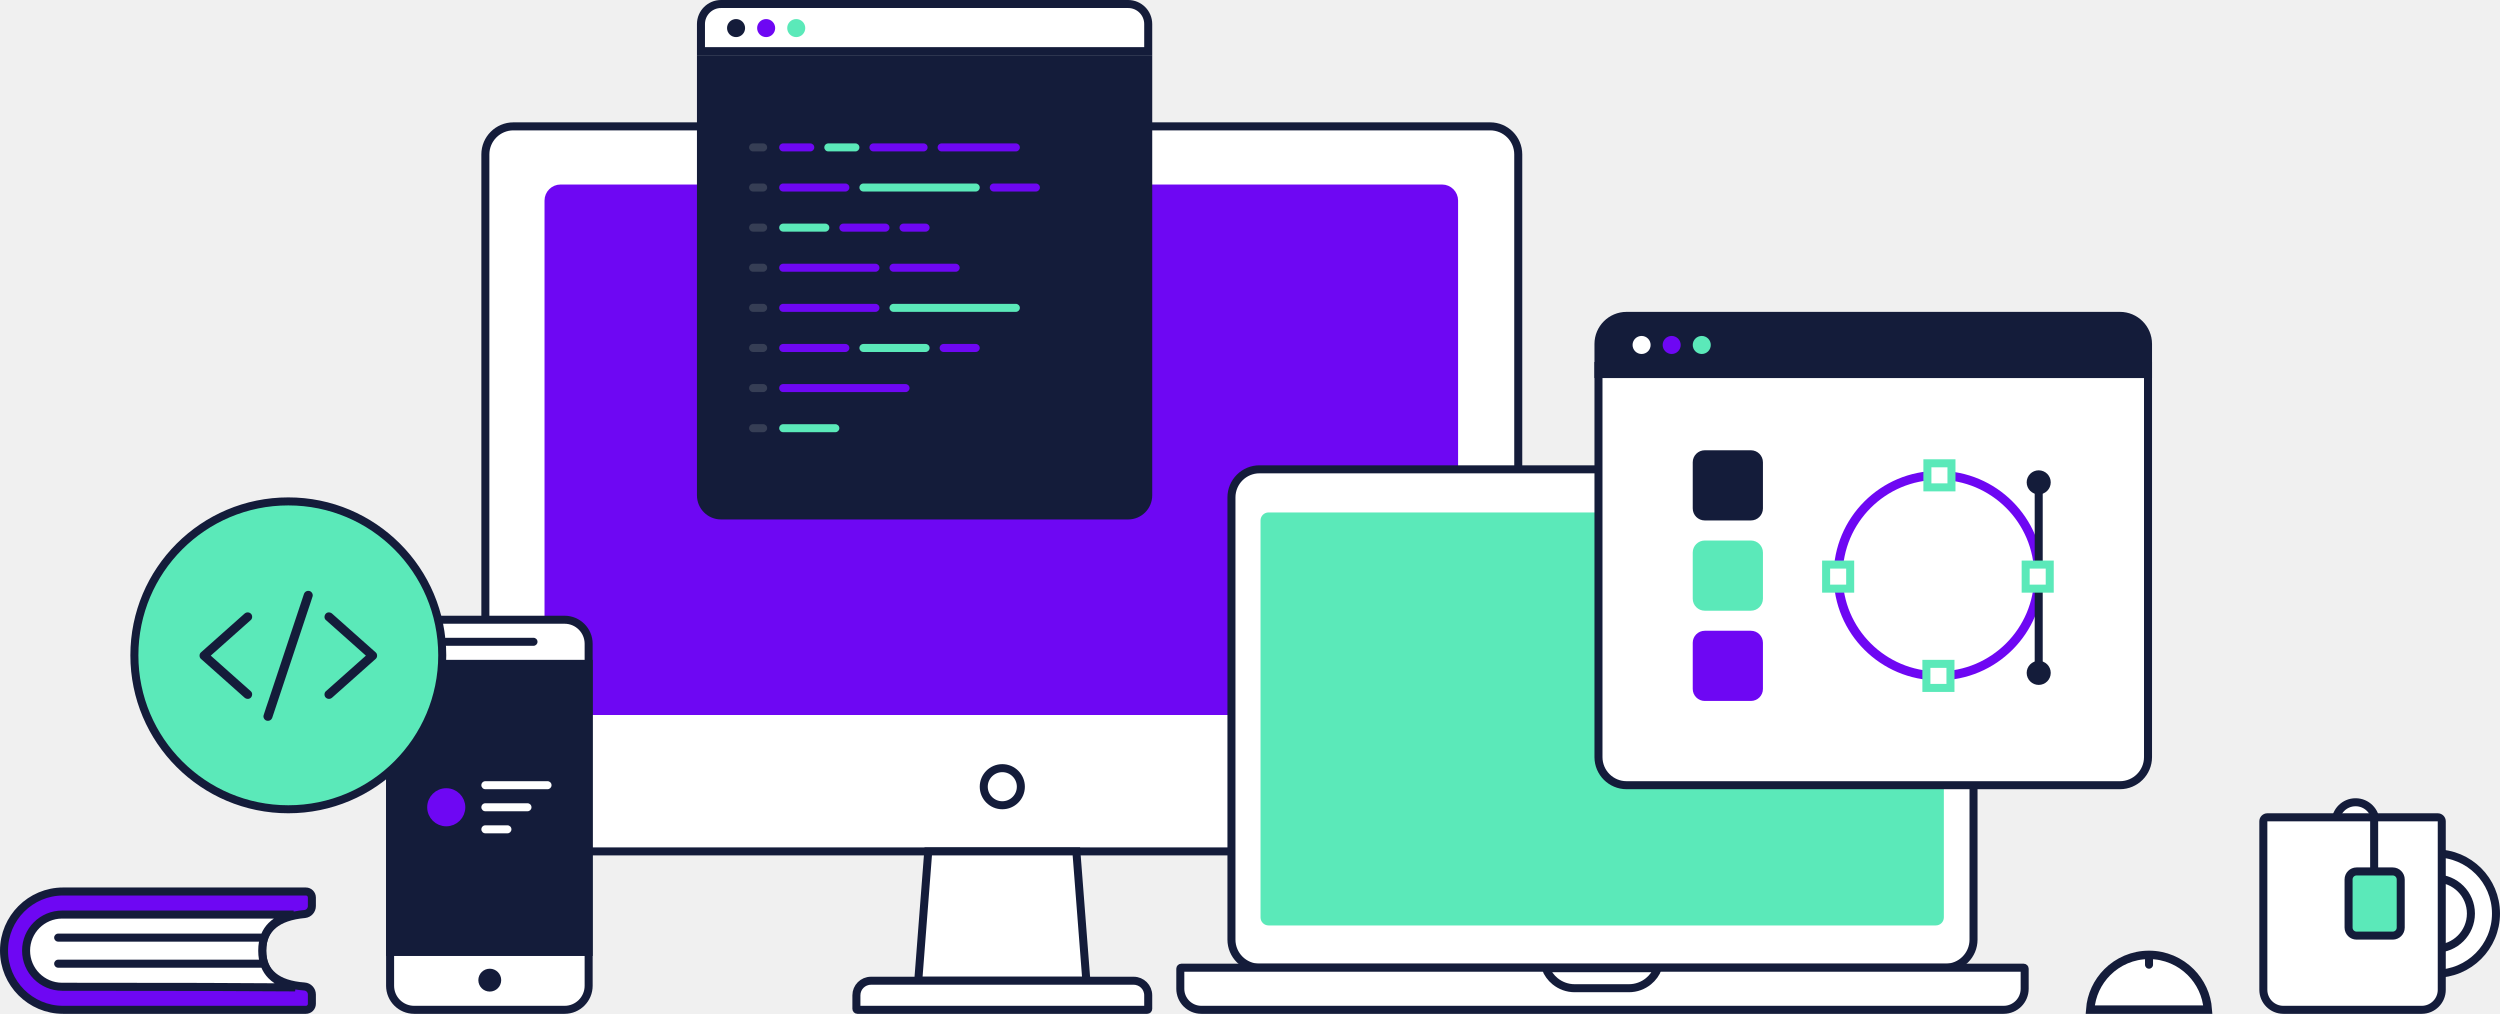
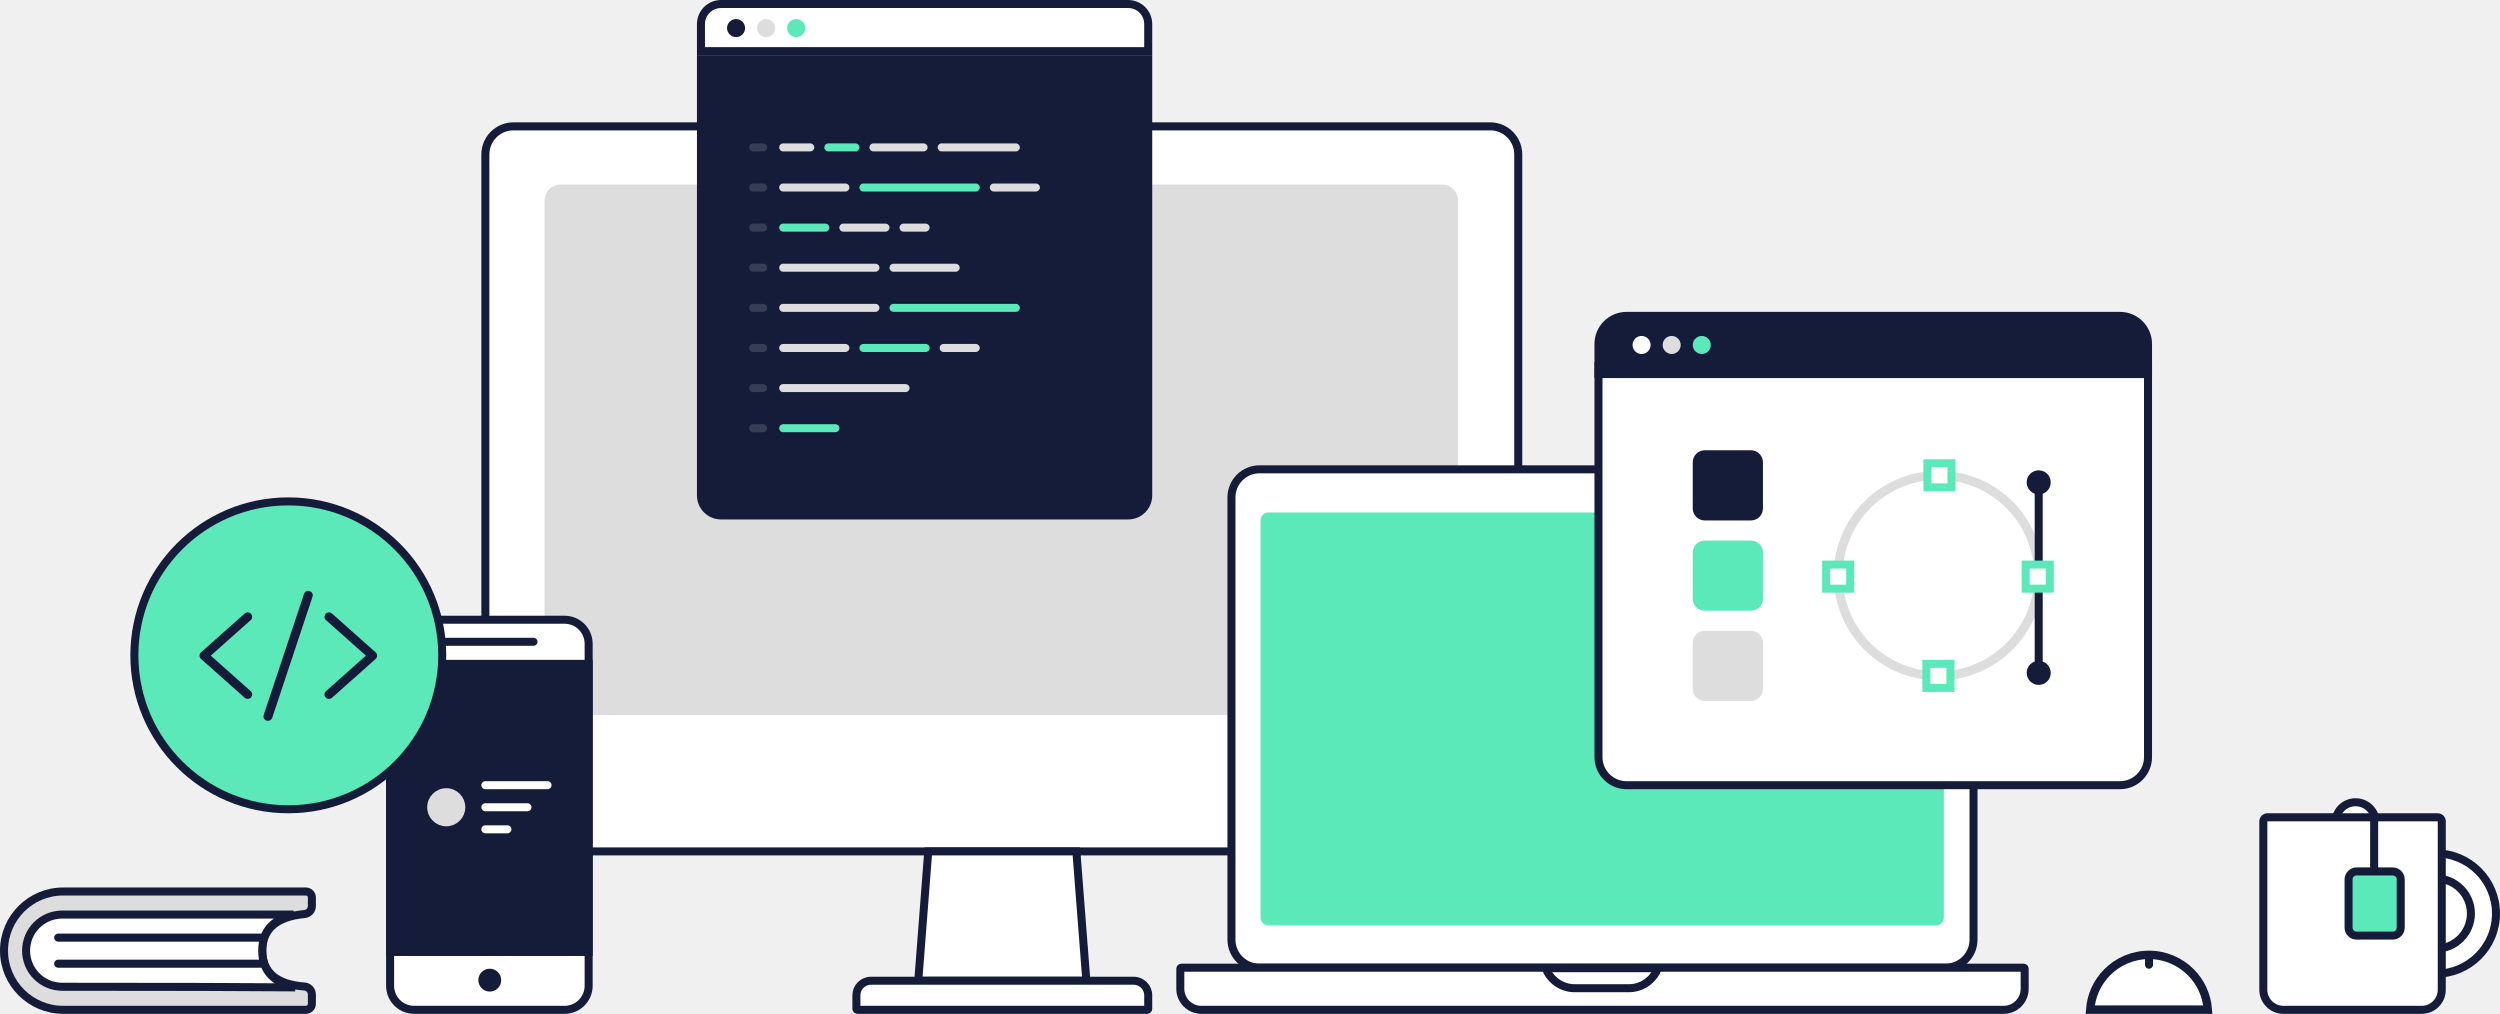
<svg xmlns="http://www.w3.org/2000/svg" width="2493px" height="1011px" viewBox="0 0 2493 1011" version="1.1">
  <g id="Assets" stroke="none" stroke-width="1" fill="none" fill-rule="evenodd">
    <g id="Group-28">
      <path d="M1485.994,126 L512.006,126 C504.271,126 497.27,129.133 492.203,134.197 C487.134,139.264 484,146.263 484,153.994 L484,821.006 C484,828.733 487.135,835.733 492.205,840.801 C497.273,845.866 504.274,849 512.006,849 L1485.994,849 C1493.729,849 1500.73,845.867 1505.797,840.803 C1510.866,835.736 1514,828.737 1514,821.006 L1514,153.994 C1514,146.267 1510.865,139.267 1505.795,134.199 C1500.727,129.134 1493.726,126 1485.994,126 Z" id="Case" stroke="#141C3A" stroke-width="8" fill="#FFFFFF" />
-       <path d="M1438.007,188 L558.993,188 C555.683,188 552.683,189.344 550.511,191.52 C548.342,193.692 547,196.692 547,200.006 L547,696.994 C547,700.308 548.342,703.309 550.511,705.481 C552.682,707.656 555.681,709 558.993,709 L1438.007,709 C1441.317,709 1444.317,707.656 1446.489,705.48 C1448.658,703.308 1450,700.308 1450,696.994 L1450,200.006 C1450,196.692 1448.658,193.691 1446.489,191.519 C1444.318,189.344 1441.319,188 1438.007,188 Z" id="Case" stroke="#6E07F3" stroke-width="8" fill="#6E07F3" />
+       <path d="M1438.007,188 L558.993,188 C555.683,188 552.683,189.344 550.511,191.52 C548.342,193.692 547,196.692 547,200.006 L547,696.994 C547,700.308 548.342,703.309 550.511,705.481 C552.682,707.656 555.681,709 558.993,709 L1438.007,709 C1441.317,709 1444.317,707.656 1446.489,705.48 C1448.658,703.308 1450,700.308 1450,696.994 L1450,200.006 C1450,196.692 1448.658,193.691 1446.489,191.519 C1444.318,189.344 1441.319,188 1438.007,188 Z" id="Case" stroke="#dddddd" stroke-width="8" fill="#dddddd" />
      <path d="M1073.35,849 L925.65,849 L915.679,978 L1083.321,978 L1073.35,849 Z" id="Case" stroke="#141C3A" stroke-width="8" fill="#FFFFFF" />
      <path d="M1143.998,978 L855.002,978 C854.726,978 854.476,978.111 854.295,978.292 C854.112,978.476 854,978.73 854,979.009 L854,992.5 C854,996.505 855.623,1000.129 858.248,1002.753 C860.873,1005.377 864.5,1007 868.506,1007 L1130.494,1007 C1134.499,1007 1138.126,1005.376 1140.751,1002.752 C1143.376,1000.128 1145,996.504 1145,992.5 L1145,979.009 C1145,978.729 1144.89,978.475 1144.707,978.292 C1144.526,978.11 1144.275,978 1143.998,978 Z" id="Keyboard" stroke="#141C3A" stroke-width="8" fill="#FFFFFF" transform="translate(999.5, 992.5) scale(1, -1) translate(-999.5, -992.5) " />
-       <circle id="Oval-6" stroke="#141C3A" stroke-width="8" cx="999.5" cy="784.5" r="18.5" />
+       <circle id="Oval-6" stroke="#ffffff" stroke-width="8" cx="999.5" cy="784.5" r="18.5" />
      <rect id="Case" stroke="#141C3A" stroke-width="8" fill="#FFFFFF" x="389" y="618" width="198" height="389" rx="24" />
      <path d="M587,662 L389,662 L389,949.3 L587,949.3 L587,662 Z" id="Case" stroke="#141C3A" stroke-width="8" fill="#141C3A" />
      <rect id="Rectangle-11" fill="#141C3A" x="441" y="636" width="95" height="8" rx="4" />
      <rect id="Rectangle-11" fill="#141C3A" x="477" y="966" width="22.8" height="22.8" rx="11.4" />
-       <circle id="Oval-6" stroke="#6E07F3" stroke-width="8" fill="#6E07F3" cx="445" cy="805" r="15" />
+       <circle id="Oval-6" stroke="#dddddd" stroke-width="8" fill="#dddddd" cx="445" cy="805" r="15" />
      <g id="Group-73" transform="translate(480, 779)" fill="#FFFFFF">
        <rect id="Rectangle-11" x="0" y="0" width="70" height="8" rx="4" />
        <rect id="Rectangle-11" x="0" y="22" width="50" height="8" rx="4" />
        <rect id="Rectangle-11" x="0" y="44" width="30" height="8" rx="4" />
      </g>
      <circle id="Oval-7" stroke="#141C3A" stroke-width="8" fill="#5BE9B9" cx="287.5" cy="653.5" r="153.5" />
      <path d="M1940.009,468 L1255.991,468 C1248.259,468 1241.262,471.134 1236.197,476.2 C1231.132,481.267 1228,488.267 1228,496 L1228,937 C1228,944.728 1231.134,951.729 1236.2,956.797 C1241.265,961.865 1248.262,965 1255.991,965 L1940.009,965 C1947.741,965 1954.738,961.866 1959.803,956.8 C1964.868,951.733 1968,944.733 1968,937 L1968,496 C1968,488.272 1964.866,481.271 1959.8,476.203 C1954.735,471.135 1947.738,468 1940.009,468 Z" id="Case" stroke="#141C3A" stroke-width="8" fill="#FFFFFF" />
      <path d="M2018.008,965 L1177.992,965 C1177.719,965 1177.472,965.112 1177.293,965.291 C1177.112,965.472 1177,965.723 1177,966 L1177,986 C1177,991.8 1179.351,997.049 1183.152,1000.849 C1186.953,1004.65 1192.206,1007 1198.007,1007 L1997.993,1007 C2003.794,1007 2009.046,1004.649 2012.848,1000.849 C2016.649,997.049 2019,991.799 2019,986 L2019,966 C2019,965.723 2018.887,965.473 2018.705,965.291 C2018.527,965.113 2018.281,965 2018.008,965 Z" id="Keyboard" stroke="#141C3A" stroke-width="8" fill="#FFFFFF" />
      <path d="M1653.29,965.449 L1541.307,965.449 C1543.256,970.584 1546.53,975.065 1550.71,978.477 C1556.048,982.836 1562.866,985.448 1570.294,985.448 L1624.304,985.448 C1631.73,985.448 1638.548,982.835 1643.886,978.476 C1648.066,975.064 1651.34,970.583 1653.29,965.449 Z" id="Notch" stroke="#141C3A" stroke-width="8" fill="#FFFFFF" />
      <rect id="Screen" fill="#5BE9B9" x="1257" y="511" width="681.407" height="411.85" rx="8" />
      <g id="Group-69" transform="translate(695, 0)">
        <circle id="Oval-3" fill="#293347" cx="282" cy="197" r="5" />
        <path d="M450,59 L4,59 L4,494.001 C4,499.527 6.238,504.525 9.858,508.143 C13.479,511.763 18.482,514 24.009,514 L429.991,514 C435.517,514 440.52,511.762 444.14,508.142 C447.761,504.524 450,499.524 450,494.001 L450,59 Z" id="Case" stroke="#141C3A" stroke-width="8" fill="#141C3A" />
        <path d="M429.991,4 L24.009,4 C18.483,4 13.481,6.239 9.86,9.859 C6.239,13.479 4,18.48 4,24.004 L4,51 L450,51 L450,24.004 C450,18.481 447.76,13.48 444.139,9.86 C440.518,6.24 435.516,4 429.991,4 Z" id="Case" stroke="#141C3A" stroke-width="8" fill="#FFFFFF" />
        <circle id="Oval-5" fill="#141C3A" cx="39" cy="28" r="9" />
-         <circle id="Oval-5" fill="#6E07F3" cx="69" cy="28" r="9" />
+         <circle id="Oval-5" fill="#dddddd" cx="69" cy="28" r="9" />
        <circle id="Oval-5" fill="#5BE9B9" cx="99" cy="28" r="9" />
        <g id="Group-72" transform="translate(52, 143)">
          <rect id="Rectangle-11" fill="#535B6B" opacity="0.54" x="0" y="200" width="18" height="8" rx="4" />
          <rect id="Rectangle-11" fill="#535B6B" opacity="0.54" x="0" y="0" width="18" height="8" rx="4" />
-           <path d="M34,0 L61,0 C63.209,-4.05812251e-16 65,1.791 65,4 C65,6.209 63.209,8 61,8 L34,8 C31.791,8 30,6.209 30,4 C30,1.791 31.791,4.05812251e-16 34,0 Z" id="Rectangle-11" fill="#6E07F3" />
+           <path d="M34,0 L61,0 C63.209,-4.05812251e-16 65,1.791 65,4 C65,6.209 63.209,8 61,8 L34,8 C31.791,8 30,6.209 30,4 C30,1.791 31.791,4.05812251e-16 34,0 Z" id="Rectangle-11" fill="#dddddd" />
          <path d="M79,0 L106,0 C108.209,-4.05812251e-16 110,1.791 110,4 C110,6.209 108.209,8 106,8 L79,8 C76.791,8 75,6.209 75,4 C75,1.791 76.791,4.05812251e-16 79,0 Z" id="Rectangle-11" fill="#5BE9B9" />
-           <path d="M124,0 L174,0 C176.209,-4.05812251e-16 178,1.791 178,4 C178,6.209 176.209,8 174,8 L124,8 C121.791,8 120,6.209 120,4 C120,1.791 121.791,4.05812251e-16 124,0 Z" id="Rectangle-11" fill="#6E07F3" />
-           <path d="M192,0 L266,0 C268.209,-4.05812251e-16 270,1.791 270,4 C270,6.209 268.209,8 266,8 L192,8 C189.791,8 188,6.209 188,4 C188,1.791 189.791,4.05812251e-16 192,0 Z" id="Rectangle-11" fill="#6E07F3" />
+           <path d="M124,0 L174,0 C176.209,-4.05812251e-16 178,1.791 178,4 C178,6.209 176.209,8 174,8 L124,8 C121.791,8 120,6.209 120,4 C120,1.791 121.791,4.05812251e-16 124,0 Z" id="Rectangle-11" fill="#dddddd" />
+           <path d="M192,0 L266,0 C268.209,-4.05812251e-16 270,1.791 270,4 C270,6.209 268.209,8 266,8 L192,8 C189.791,8 188,6.209 188,4 C188,1.791 189.791,4.05812251e-16 192,0 Z" id="Rectangle-11" fill="#dddddd" />
          <rect id="Rectangle-11" fill="#535B6B" opacity="0.54" x="0" y="40" width="18" height="8" rx="4" />
          <rect id="Rectangle-11" fill="#535B6B" opacity="0.54" x="0" y="80" width="18" height="8" rx="4" />
          <rect id="Rectangle-11" fill="#535B6B" opacity="0.54" x="0" y="120" width="18" height="8" rx="4" />
          <rect id="Rectangle-11" fill="#535B6B" opacity="0.54" x="0" y="160" width="18" height="8" rx="4" />
          <rect id="Rectangle-11" fill="#535B6B" opacity="0.54" x="0" y="240" width="18" height="8" rx="4" />
          <rect id="Rectangle-11" fill="#535B6B" opacity="0.54" x="0" y="280" width="18" height="8" rx="4" />
-           <rect id="Rectangle-11" fill="#6E07F3" x="30" y="40" width="70" height="8" rx="4" />
+           <rect id="Rectangle-11" fill="#dddddd" x="30" y="40" width="70" height="8" rx="4" />
          <rect id="Rectangle-11" fill="#5BE9B9" x="110" y="40" width="120" height="8" rx="4" />
-           <rect id="Rectangle-11" fill="#6E07F3" x="240" y="40" width="50" height="8" rx="4" />
+           <rect id="Rectangle-11" fill="#dddddd" x="240" y="40" width="50" height="8" rx="4" />
          <rect id="Rectangle-11" fill="#5BE9B9" x="30" y="80" width="50" height="8" rx="4" />
-           <rect id="Rectangle-11" fill="#6E07F3" x="90" y="80" width="50" height="8" rx="4" />
-           <rect id="Rectangle-11" fill="#6E07F3" x="150" y="80" width="30" height="8" rx="4" />
-           <rect id="Rectangle-11" fill="#6E07F3" x="30" y="120" width="100" height="8" rx="4" />
-           <rect id="Rectangle-11" fill="#6E07F3" x="140" y="120" width="70" height="8" rx="4" />
-           <rect id="Rectangle-11" fill="#6E07F3" x="30" y="160" width="100" height="8" rx="4" />
+           <rect id="Rectangle-11" fill="#dddddd" x="90" y="80" width="50" height="8" rx="4" />
+           <rect id="Rectangle-11" fill="#dddddd" x="150" y="80" width="30" height="8" rx="4" />
+           <rect id="Rectangle-11" fill="#dddddd" x="30" y="120" width="100" height="8" rx="4" />
+           <rect id="Rectangle-11" fill="#dddddd" x="140" y="120" width="70" height="8" rx="4" />
+           <rect id="Rectangle-11" fill="#dddddd" x="30" y="160" width="100" height="8" rx="4" />
          <rect id="Rectangle-11" fill="#5BE9B9" x="140" y="160" width="130" height="8" rx="4" />
-           <rect id="Rectangle-11" fill="#6E07F3" x="30" y="200" width="70" height="8" rx="4" />
+           <rect id="Rectangle-11" fill="#dddddd" x="30" y="200" width="70" height="8" rx="4" />
          <rect id="Rectangle-11" fill="#5BE9B9" x="110" y="200" width="70" height="8" rx="4" />
-           <rect id="Rectangle-11" fill="#6E07F3" x="190" y="200" width="40" height="8" rx="4" />
-           <rect id="Rectangle-11" fill="#6E07F3" x="30" y="240" width="130" height="8" rx="4" />
+           <rect id="Rectangle-11" fill="#dddddd" x="190" y="200" width="40" height="8" rx="4" />
+           <rect id="Rectangle-11" fill="#dddddd" x="30" y="240" width="130" height="8" rx="4" />
          <rect id="Rectangle-11" fill="#5BE9B9" x="30" y="280" width="60" height="8" rx="4" />
        </g>
      </g>
      <g id="Group-68" transform="translate(1598, 319)">
        <path d="M544,46 L-4,46 L-4,435.996 C-4,443.731 -0.865,450.732 4.203,455.799 C9.272,460.866 16.274,464 24.01,464 L515.99,464 C523.729,464 530.73,460.866 535.797,455.8 C540.866,450.733 544,443.731 544,435.996 L544,46 Z" id="Case" stroke="#141C3A" stroke-width="8" fill="#FFFFFF" />
        <path d="M515.99,-4 L24.01,-4 C16.272,-4 9.271,-0.868 4.204,4.196 C-0.866,9.262 -4,16.262 -4,23.993 L-4,54 L544,54 L544,23.993 C544,16.263 540.865,9.264 535.795,4.198 C530.727,-0.867 523.725,-4 515.99,-4 Z" id="Case" stroke="#141C3A" stroke-width="8" fill="#141C3A" />
        <circle id="Oval-5" fill="#FFFFFF" cx="39" cy="25" r="9" />
-         <circle id="Oval-5" fill="#6E07F3" cx="69" cy="25" r="9" />
+         <circle id="Oval-5" fill="#dddddd" cx="69" cy="25" r="9" />
        <circle id="Oval-5" fill="#5BE9B9" cx="99" cy="25" r="9" />
        <g id="Group-61" transform="translate(219, 139)">
-           <circle id="Oval-6" stroke="#6E07F3" stroke-width="9" cx="116" cy="116" r="100" />
+           <circle id="Oval-6" stroke="#dddddd" stroke-width="9" cx="116" cy="116" r="100" />
          <path d="M129,4 L105,4 L105,28 L129,28 L129,4 Z" id="Rectangle-12" stroke="#5BE9B9" stroke-width="8" fill="#FFFFFE" />
          <path d="M128,204 L104,204 L104,228 L128,228 L128,204 Z" id="Rectangle-12" stroke="#5BE9B9" stroke-width="8" fill="#FFFFFE" />
          <path d="M28,105 L4,105 L4,129 L28,129 L28,105 Z" id="Rectangle-12" stroke="#5BE9B9" stroke-width="8" fill="#FFFFFE" />
          <line x1="216" y1="26" x2="216" y2="101" id="Line" stroke="#141C3A" stroke-width="8" stroke-linecap="square" />
          <line x1="216" y1="131" x2="216" y2="206" id="Line" stroke="#141C3A" stroke-width="8" stroke-linecap="square" />
          <circle id="Oval-5" fill="#141C3A" cx="216" cy="23" r="12" />
          <circle id="Oval-5" fill="#141C3A" cx="216" cy="213" r="12" />
          <path d="M227,105 L203,105 L203,129 L227,129 L227,105 Z" id="Rectangle-12" stroke="#5BE9B9" stroke-width="8" fill="#FFFFFE" />
        </g>
        <g id="Group-60" transform="translate(90, 130)">
          <rect id="Rectangle-15" fill="#141C3A" x="0" y="0" width="70" height="70" rx="12" />
          <rect id="Rectangle-15" fill="#5BE9B9" x="0" y="90" width="70" height="70" rx="12" />
-           <rect id="Rectangle-15" fill="#6E07F3" x="0" y="180" width="70" height="70" rx="12" />
+           <rect id="Rectangle-15" fill="#dddddd" x="0" y="180" width="70" height="70" rx="12" />
        </g>
      </g>
      <g id="Group-65" transform="translate(2253, 800)" stroke="#141C3A" stroke-width="8">
        <g id="Group-64" transform="translate(116, 51)" fill="#FFFFFF">
          <circle id="Oval-8" cx="60" cy="60" r="60" />
          <circle id="Oval-8" cx="60" cy="60" r="35" />
        </g>
        <circle id="Oval-8" fill="#FFFFFE" cx="96" cy="20" r="20" />
        <path d="M177.93,15 L8,15 C6.895,15 5.895,15.448 5.172,16.172 C4.448,16.895 4,17.895 4,19 L4,187 C4,192.523 6.239,197.523 9.858,201.142 C13.477,204.761 18.477,207 24,207 L161.93,207 C167.452,207 172.452,204.761 176.072,201.142 C179.691,197.523 181.93,192.523 181.93,187 L181.93,19 C181.93,17.895 181.482,16.895 180.758,16.172 C180.034,15.448 179.034,15 177.93,15 Z" id="Rectangle-16" fill="#FFFFFF" />
        <path d="M133,69 L97,69 C94.791,69 92.791,69.895 91.343,71.343 C89.895,72.791 89,74.791 89,77 L89,125 C89,127.209 89.895,129.209 91.343,130.657 C92.791,132.105 94.791,133 97,133 L133,133 C135.209,133 137.209,132.105 138.657,130.657 C140.105,129.209 141,127.209 141,125 L141,77 C141,74.791 140.105,72.791 138.657,71.343 C137.209,69.895 135.209,69 133,69 Z" id="Rectangle-16" fill="#5BE9B9" />
        <line x1="114.5" y1="16.5" x2="114.5" y2="62" id="Line-2" stroke-linecap="square" />
      </g>
      <g id="Group-78" transform="translate(2080, 948)">
        <path d="M63,4.2 C46.763,4.2 32.063,10.781 21.422,21.422 C11.707,31.137 5.376,44.237 4.348,58.8 L121.652,58.8 C120.624,44.237 114.293,31.137 104.578,21.422 C93.937,10.781 79.237,4.2 63,4.2 Z" id="Oval-8" stroke="#141C3A" stroke-width="8.4" fill="#FFFFFF" />
        <rect id="Rectangle-11" fill="#141C3A" x="59" y="5" width="8" height="13" rx="4" />
      </g>
      <g id="Group-27" transform="translate(0, 885)">
-         <path d="M305,4 L63,4 C46.708,4 31.958,10.604 21.281,21.281 C10.604,31.958 4,46.708 4,63 C4,79.293 10.604,94.043 21.281,104.72 C31.958,115.397 46.708,122.001 63,122.001 L305,122.001 C306.657,122.001 308.157,121.329 309.243,120.244 C310.328,119.158 311,117.658 311,116.001 L311,106.715 C311,104.616 310.189,102.695 308.854,101.262 C307.519,99.829 305.661,98.884 303.568,98.735 C289.725,97.75 279.435,94.236 272.536,88.526 C265.266,82.509 261.498,74.046 261.498,63 C261.498,51.94 265.274,43.393 272.628,37.232 C279.577,31.409 289.951,27.712 303.949,26.453 C305.952,26.214 307.711,25.247 308.971,23.833 C310.237,22.414 311,20.544 311,18.509 L311,10 C311,8.343 310.328,6.843 309.243,5.757 C308.157,4.672 306.657,4 305,4 Z" id="Rectangle-17" stroke="#141C3A" stroke-width="8" fill="#6E07F3" />
+         <path d="M305,4 L63,4 C46.708,4 31.958,10.604 21.281,21.281 C10.604,31.958 4,46.708 4,63 C4,79.293 10.604,94.043 21.281,104.72 C31.958,115.397 46.708,122.001 63,122.001 L305,122.001 C306.657,122.001 308.157,121.329 309.243,120.244 C310.328,119.158 311,117.658 311,116.001 L311,106.715 C311,104.616 310.189,102.695 308.854,101.262 C307.519,99.829 305.661,98.884 303.568,98.735 C289.725,97.75 279.435,94.236 272.536,88.526 C265.266,82.509 261.498,74.046 261.498,63 C261.498,51.94 265.274,43.393 272.628,37.232 C279.577,31.409 289.951,27.712 303.949,26.453 C305.952,26.214 307.711,25.247 308.971,23.833 C310.237,22.414 311,20.544 311,18.509 L311,10 C311,8.343 310.328,6.843 309.243,5.757 C308.157,4.672 306.657,4 305,4 Z" id="Rectangle-17" stroke="#141C3A" stroke-width="8" fill="#dddddd" />
        <path d="M292.786,27 L62,27 C52.059,27 43.059,31.029 36.544,37.544 C30.029,44.059 26,53.059 26,63 C26,72.941 30.029,81.941 36.544,88.456 C43.059,94.971 52.059,99 62,99 C170.896,99 248.328,99.208 294.297,99.623 L294.297,99.623 C286.25,97.45 277.023,94.37 270.47,87.641 C265.207,82.235 261.498,74.538 261.498,63 C261.498,51.353 265.277,43.627 270.619,38.24 C276.75,32.057 285.176,29.042 292.786,27 Z" id="Rectangle-19" stroke="#141C3A" stroke-width="8" fill="#FFFFFF" />
        <path d="M57.925,72 L260.075,72 C262.243,72 264,73.791 264,76 C264,78.209 262.243,80 260.075,80 L57.925,80 C55.757,80 54,78.209 54,76 C54,73.791 55.757,72 57.925,72 Z" id="Rectangle-18" fill="#141C3A" />
        <path d="M57.925,46 L260.075,46 C262.243,46 264,47.791 264,50 C264,52.209 262.243,54 260.075,54 L57.925,54 C55.757,54 54,52.209 54,50 C54,47.791 55.757,46 57.925,46 Z" id="Rectangle-18" fill="#141C3A" />
      </g>
      <g id="Group-94" transform="translate(199, 589)" fill="#141C3A" fill-rule="nonzero">
        <path d="M51.154,100.357 C46.247,95.994 41.339,91.631 36.432,87.268 C28.611,80.323 20.812,73.355 12.992,66.41 C11.199,64.829 9.406,63.227 7.636,61.646 C7.636,63.739 7.636,65.853 7.636,67.946 C12.543,63.583 17.451,59.22 22.359,54.857 C30.179,47.912 37.978,40.944 45.799,33.999 C47.591,32.418 49.384,30.816 51.154,29.235 C52.902,27.677 52.88,24.494 51.154,22.936 C49.294,21.222 46.695,21.266 44.813,22.936 C39.905,27.299 34.997,31.662 30.09,36.025 C22.269,42.97 14.471,49.937 6.65,56.882 C4.857,58.463 3.064,60.066 1.294,61.646 C-0.431,63.182 -0.431,66.41 1.294,67.946 C6.202,72.309 11.109,76.672 16.017,81.035 C23.838,87.98 31.636,94.948 39.457,101.893 C41.249,103.473 43.042,105.076 44.813,106.656 C46.56,108.215 49.451,108.504 51.154,106.656 C52.723,104.965 53.014,102.026 51.154,100.357 L51.154,100.357 Z" id="Shape" />
        <path d="M125.886,29.246 C130.793,33.609 135.701,37.972 140.609,42.335 C148.429,49.28 156.228,56.248 164.048,63.193 C165.841,64.773 167.634,66.376 169.404,67.956 C169.404,65.864 169.404,63.749 169.404,61.657 C164.497,66.02 159.589,70.383 154.682,74.746 C146.861,81.691 139.062,88.658 131.242,95.604 C129.449,97.184 127.656,98.787 125.886,100.367 C124.138,101.926 124.16,105.109 125.886,106.667 C127.746,108.381 130.345,108.337 132.228,106.667 C137.135,102.304 142.043,97.941 146.95,93.578 C154.771,86.633 162.569,79.665 170.39,72.72 C172.183,71.14 173.976,69.537 175.746,67.956 C177.472,66.42 177.472,63.193 175.746,61.657 C170.838,57.294 165.931,52.931 161.023,48.568 C153.203,41.623 145.404,34.655 137.583,27.71 C135.791,26.129 133.998,24.527 132.228,22.946 C130.48,21.388 127.589,21.099 125.886,22.946 C124.317,24.638 124.026,27.576 125.886,29.246 L125.886,29.246 Z" id="Shape" />
        <path d="M72.538,126.572 C73.883,122.565 75.205,118.558 76.549,114.529 C79.754,104.89 82.958,95.274 86.163,85.635 C90.017,74.015 93.872,62.418 97.748,50.798 C101.087,40.759 104.426,30.719 107.765,20.68 C109.356,15.805 111.149,10.952 112.628,6.01 C112.65,5.943 112.673,5.877 112.695,5.81 C113.435,3.606 111.844,0.846 109.558,0.334 C107.093,-0.223 104.83,1.068 104.045,3.45 C102.701,7.457 101.379,11.464 100.034,15.493 C96.83,25.132 93.625,34.748 90.421,44.387 C86.566,56.007 82.712,67.604 78.835,79.224 C75.496,89.264 72.157,99.303 68.818,109.342 C67.227,114.195 65.434,119.048 63.955,123.99 C63.933,124.057 63.911,124.123 63.888,124.19 C63.149,126.394 64.74,129.154 67.025,129.666 C69.49,130.223 71.754,128.932 72.538,126.572 L72.538,126.572 Z" id="Shape" />
      </g>
    </g>
  </g>
</svg>
